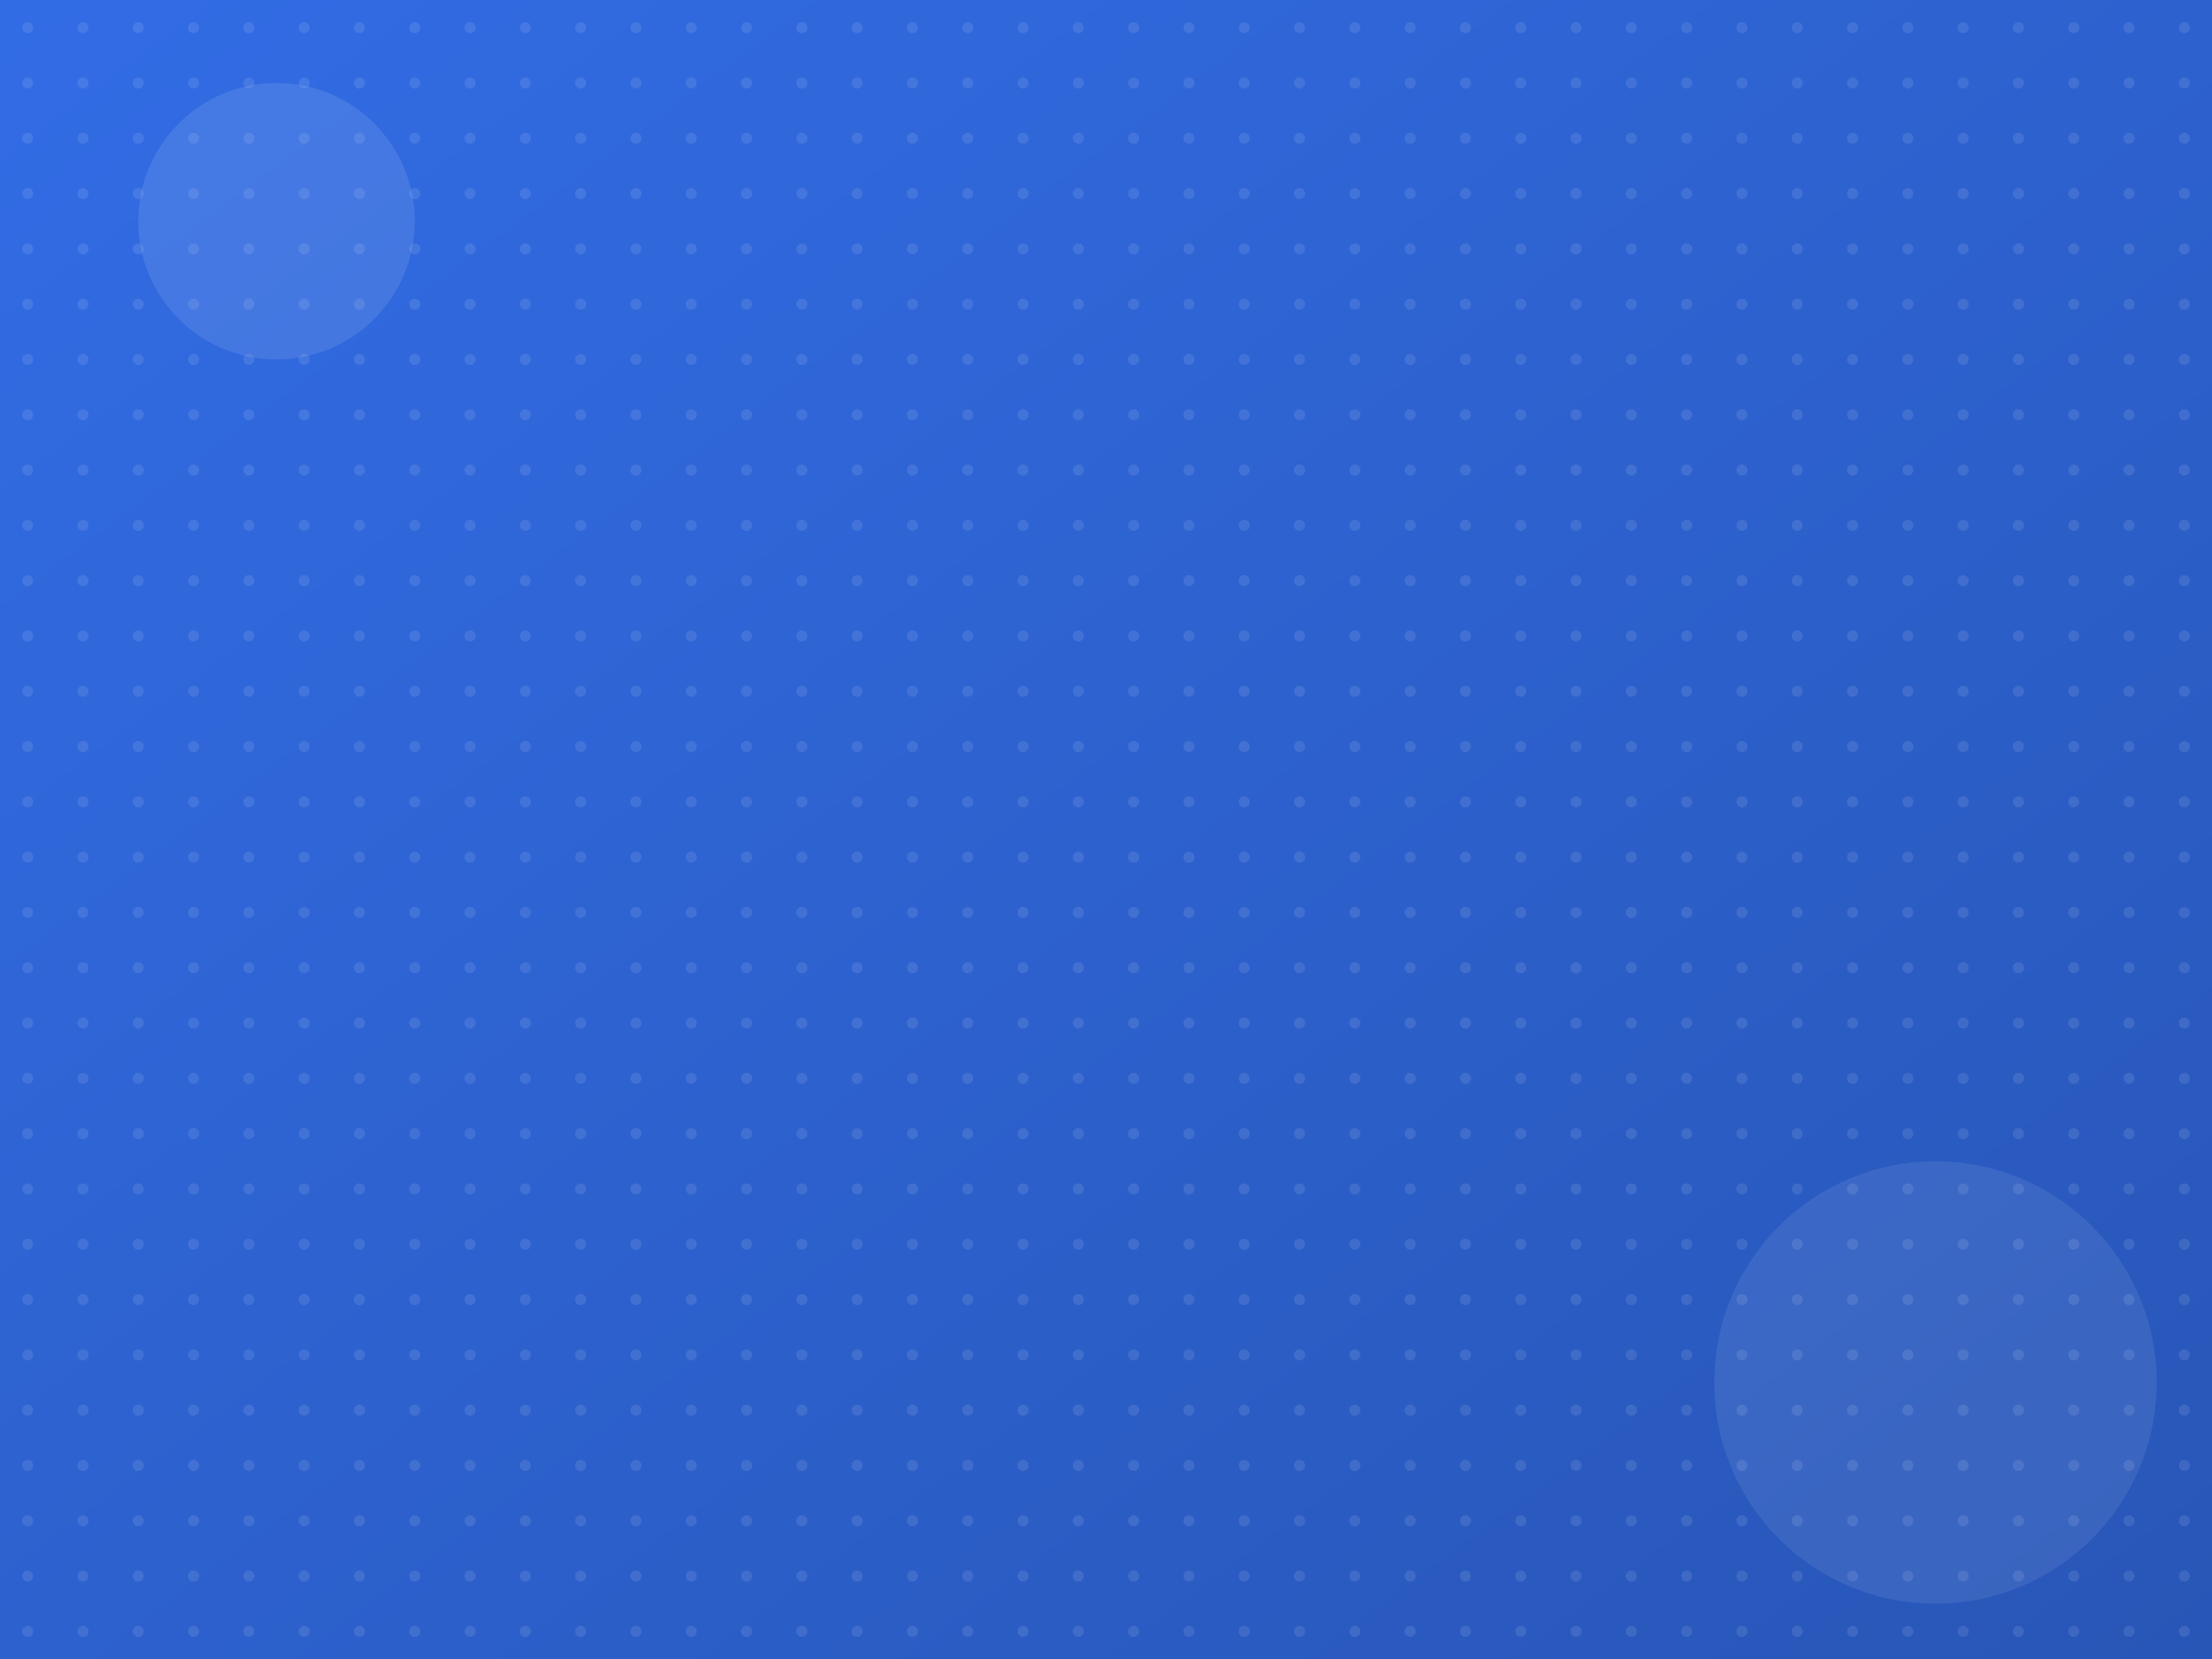
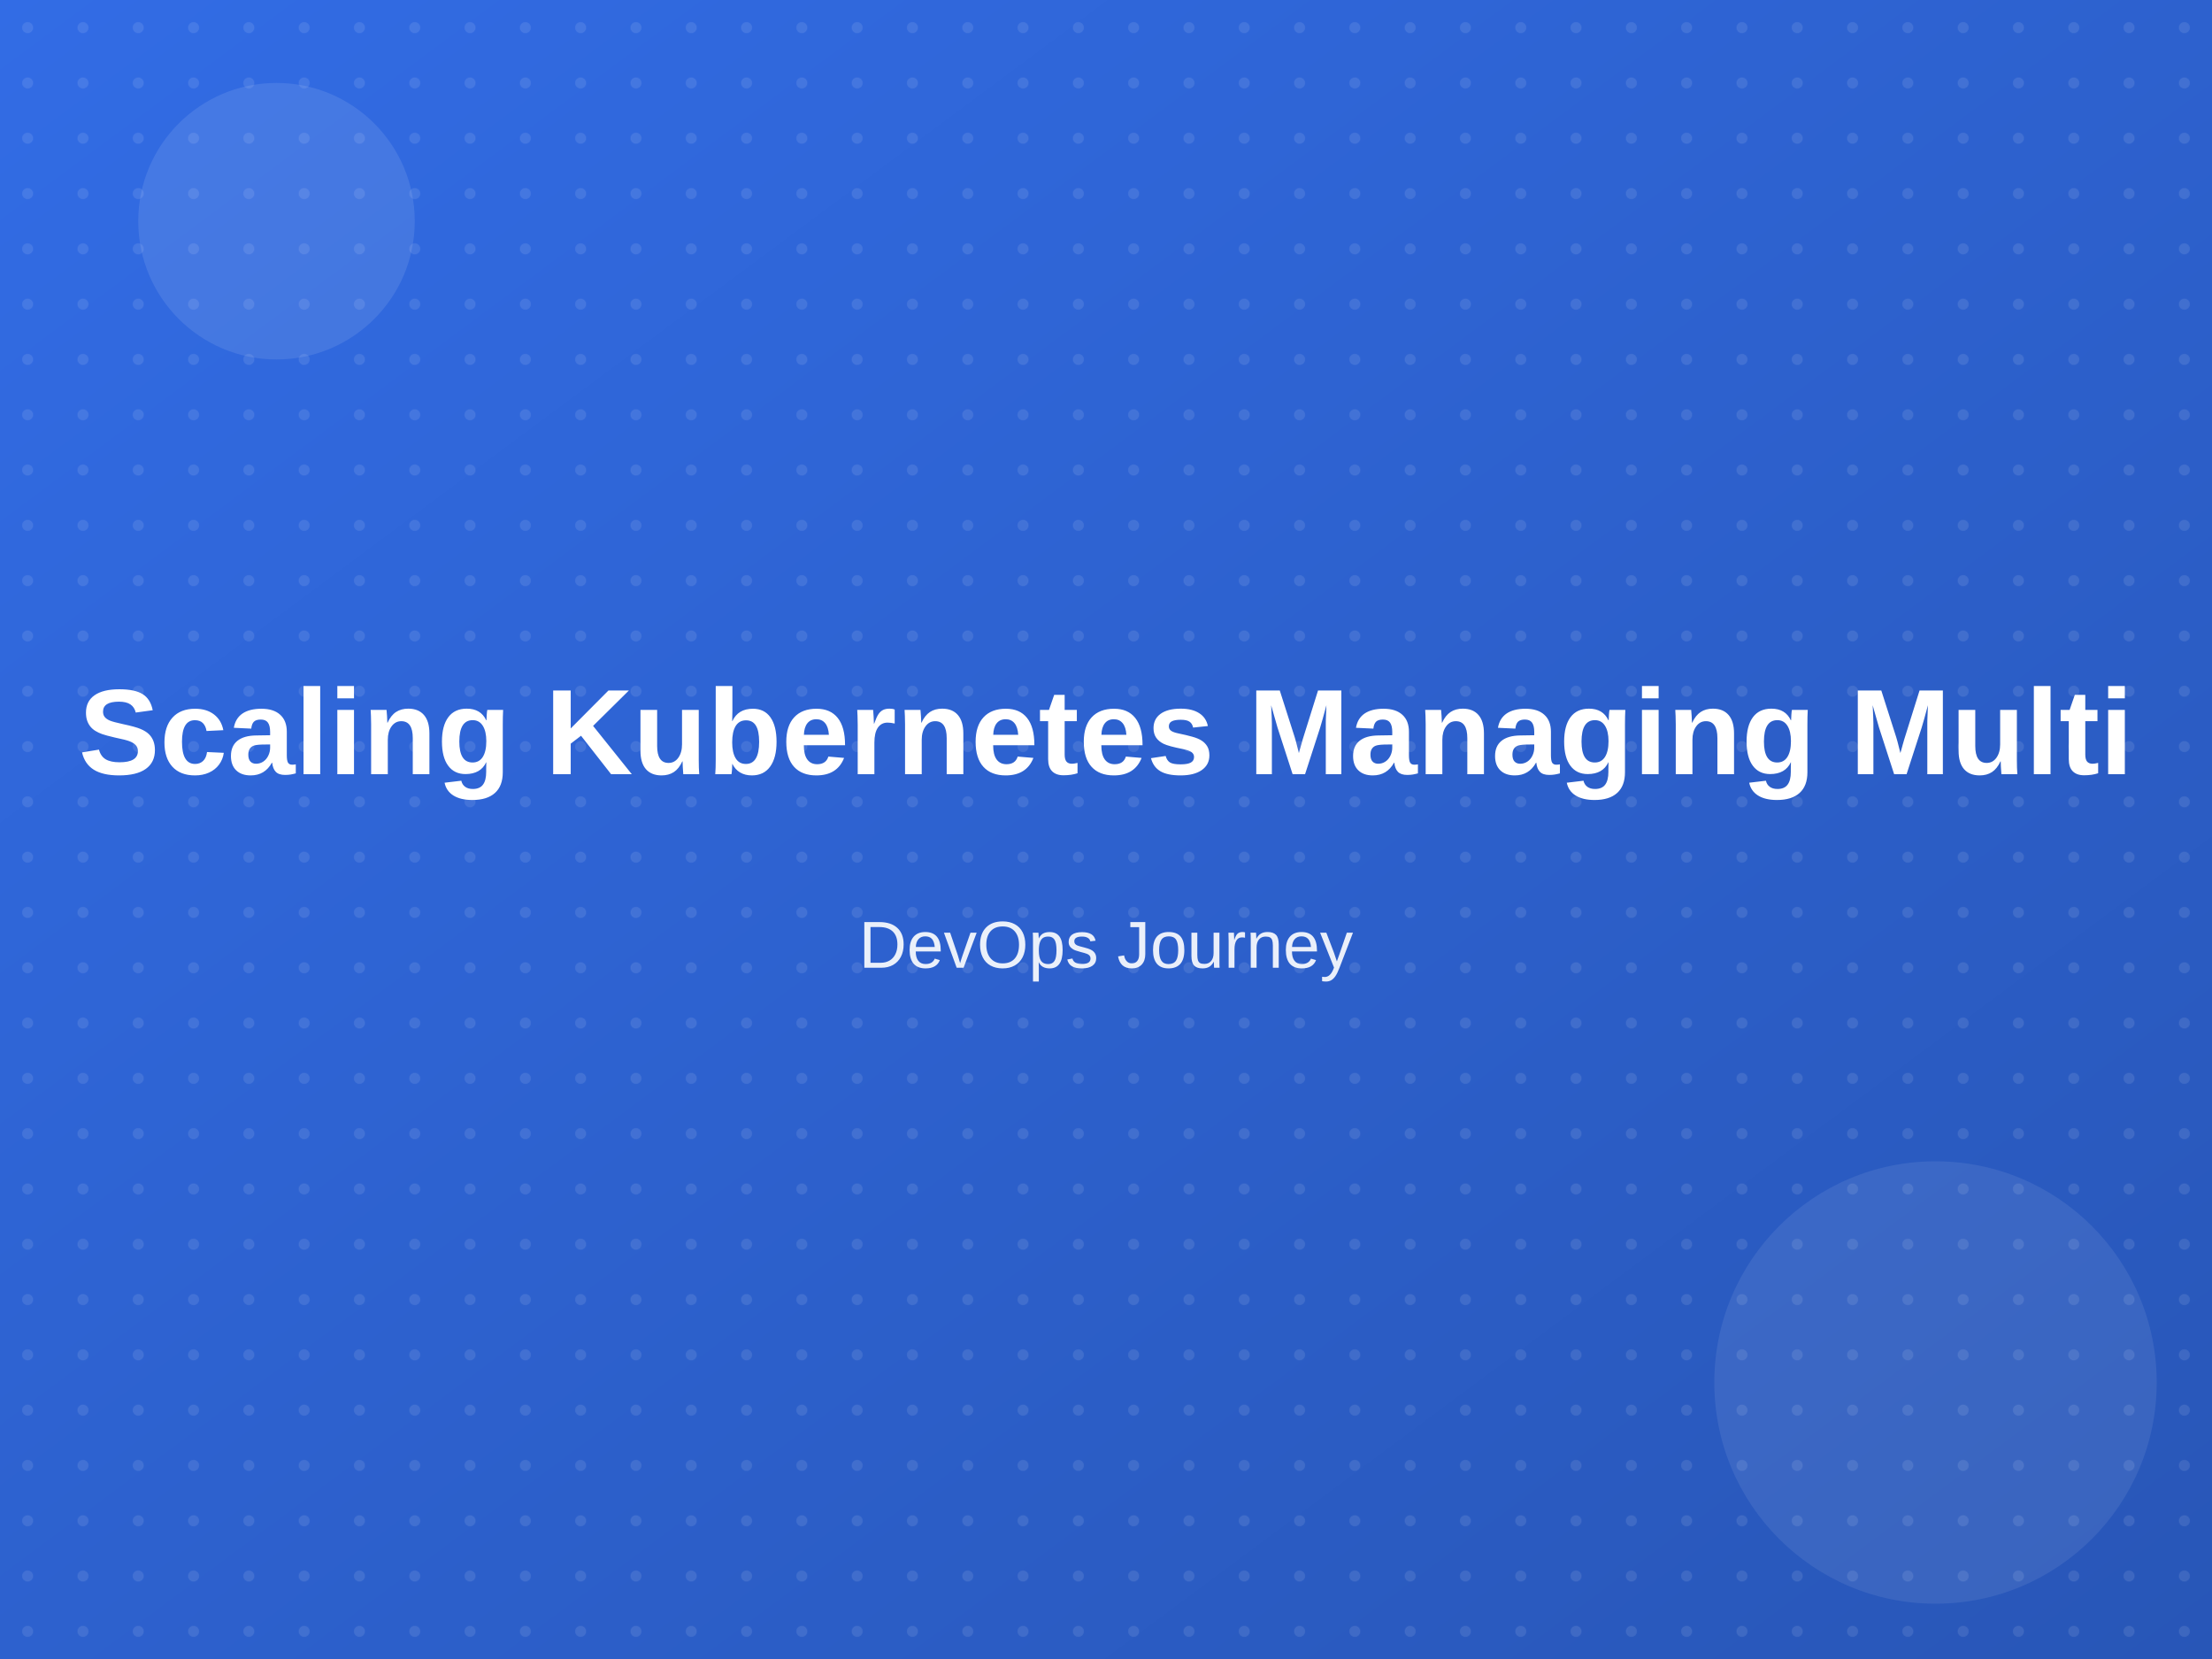
<svg xmlns="http://www.w3.org/2000/svg" width="800" height="600">
  <defs>
    <linearGradient id="grad" x1="0%" y1="0%" x2="100%" y2="100%">
      <stop offset="0%" style="stop-color:#326CE5;stop-opacity:1" />
      <stop offset="100%" style="stop-color:#2856b7;stop-opacity:1" />
    </linearGradient>
    <pattern id="dots" x="20" y="20" width="20" height="20" patternUnits="userSpaceOnUse">
      <circle cx="10" cy="10" r="2" fill="rgba(255,255,255,0.1)" />
    </pattern>
  </defs>
  <rect width="800" height="600" fill="url(#grad)" />
  <rect width="800" height="600" fill="url(#dots)" />
  <circle cx="100" cy="80" r="50" fill="rgba(255,255,255,0.1)" />
  <circle cx="700" cy="500" r="80" fill="rgba(255,255,255,0.08)" />
+   <text x="400" y="280" font-size="44" font-family="Arial, sans-serif" font-weight="bold" text-anchor="middle" fill="white" word-spacing="10">
+     Scaling Kubernetes Managing Multi
+   </text>
+   <text x="400" y="350" font-size="24" font-family="Arial, sans-serif" text-anchor="middle" fill="rgba(255,255,255,0.9)">
+     DevOps Journey
+   </text>
</svg>
